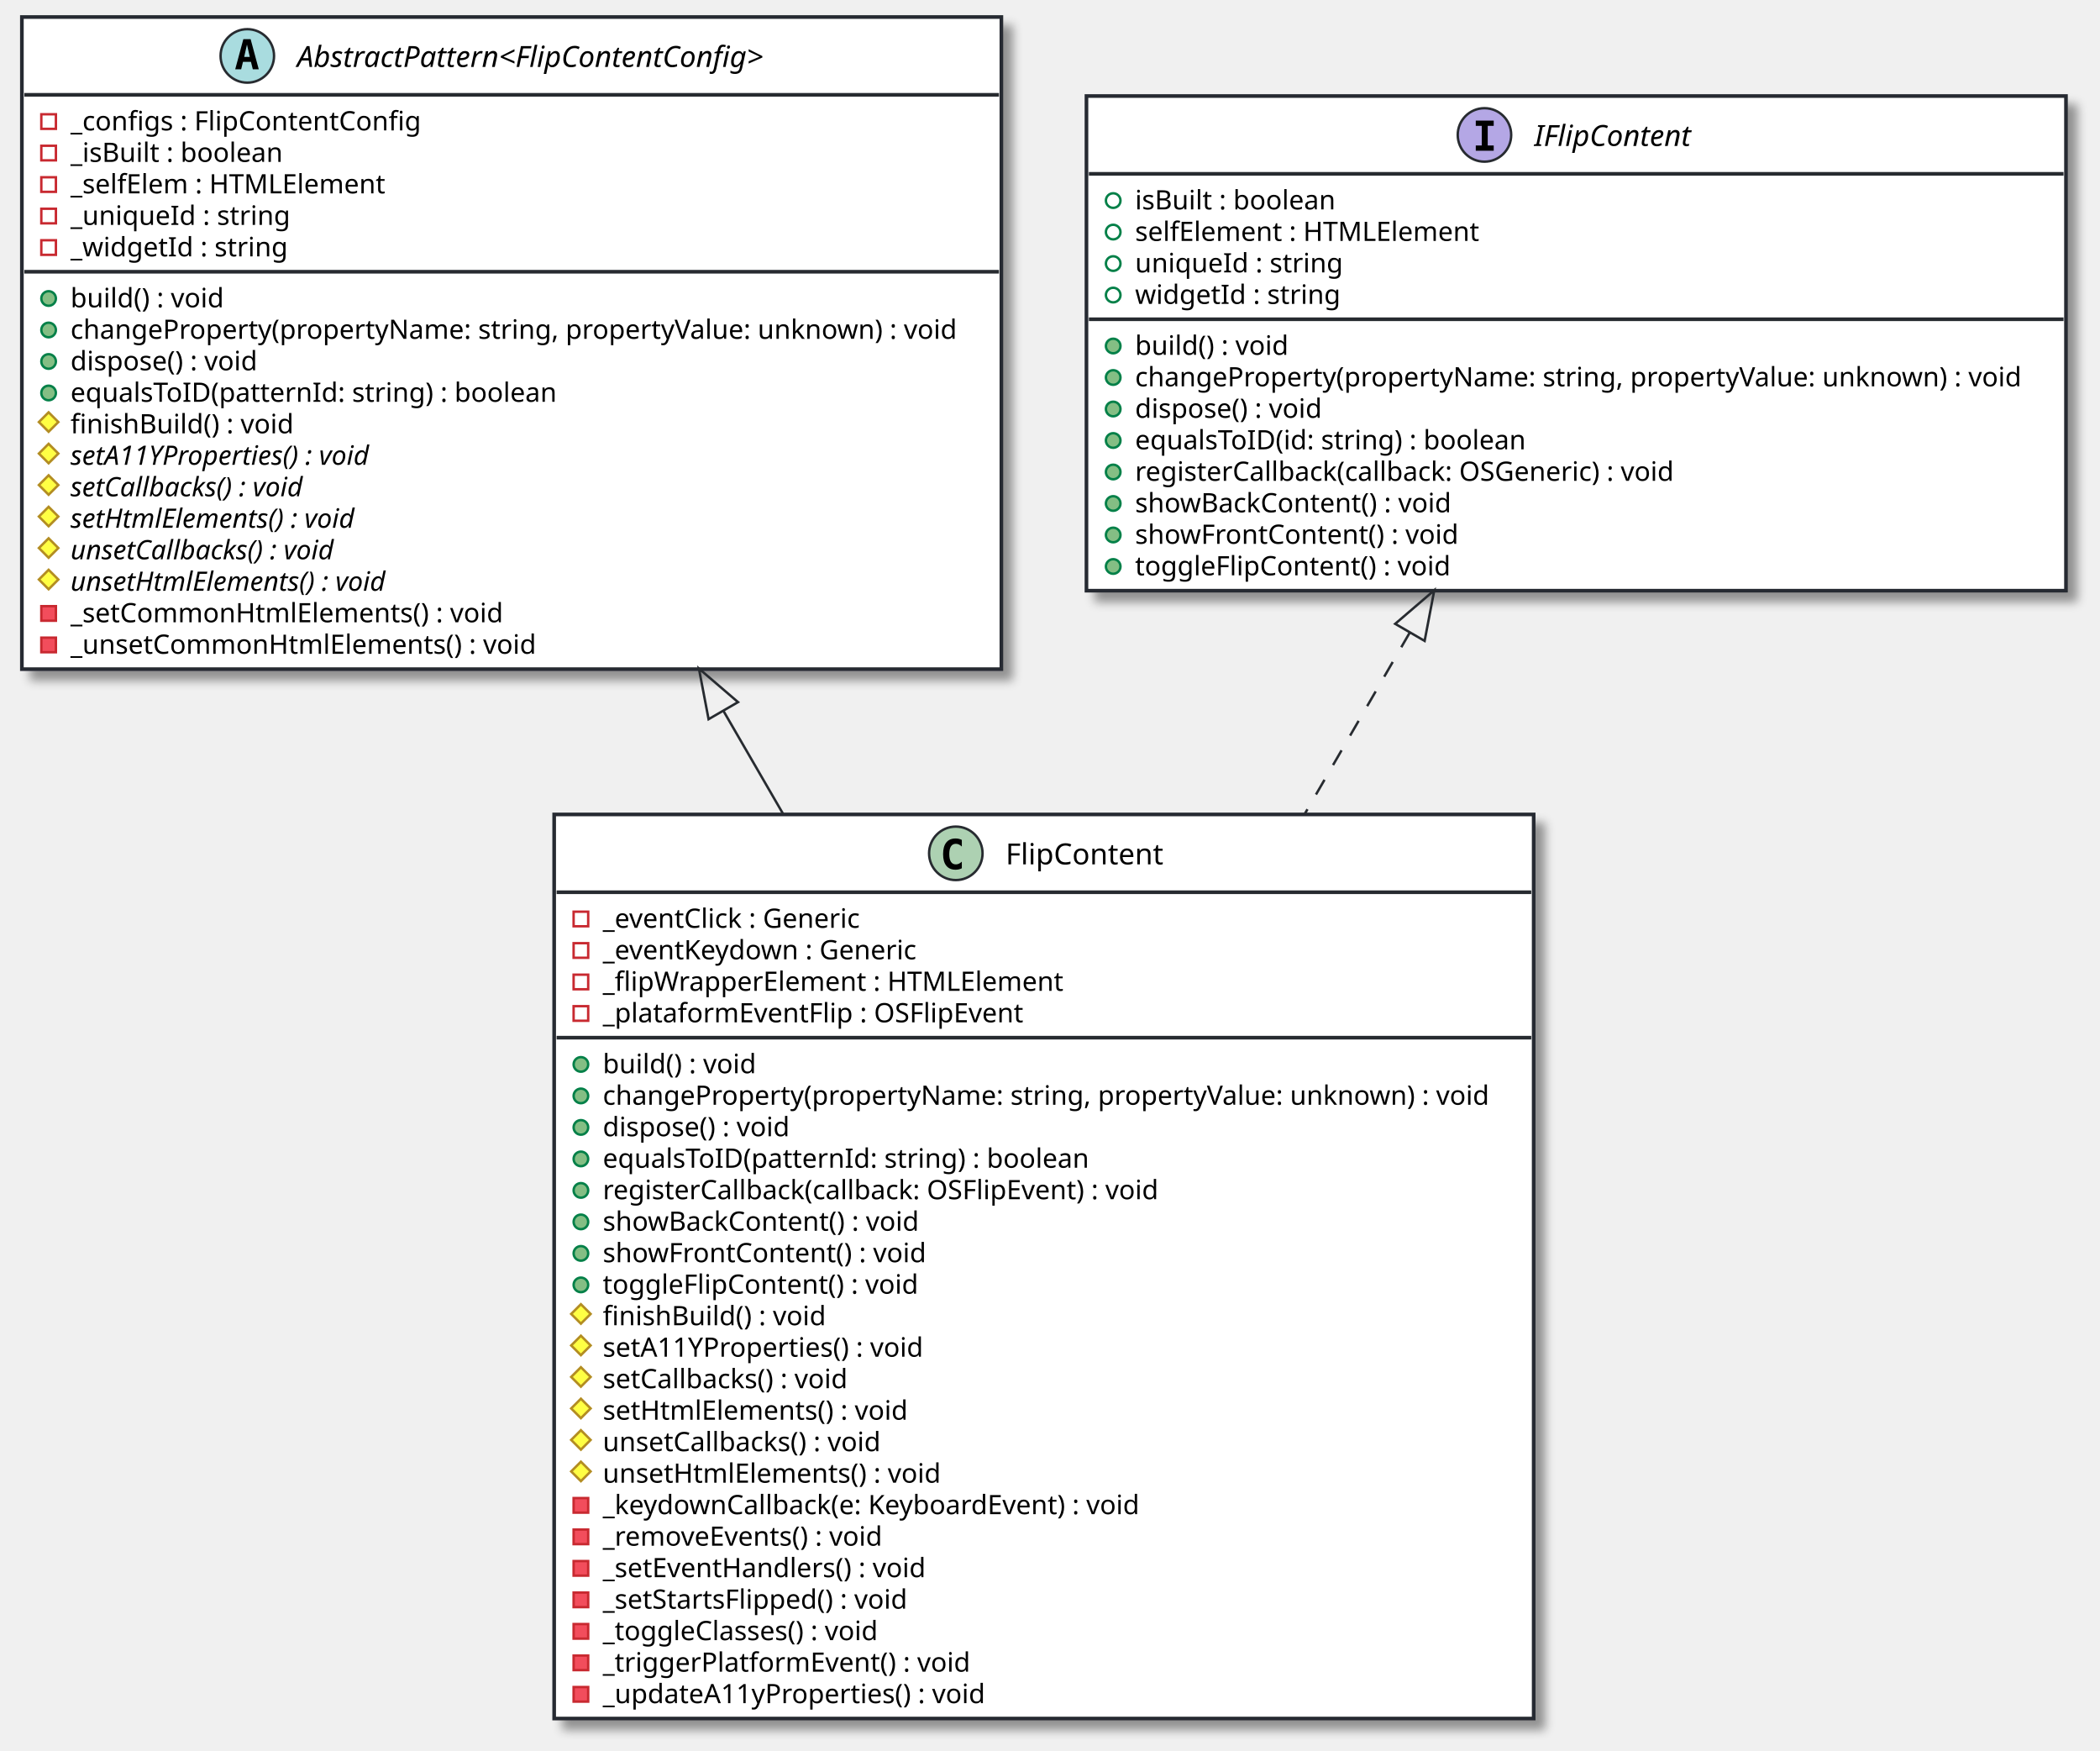
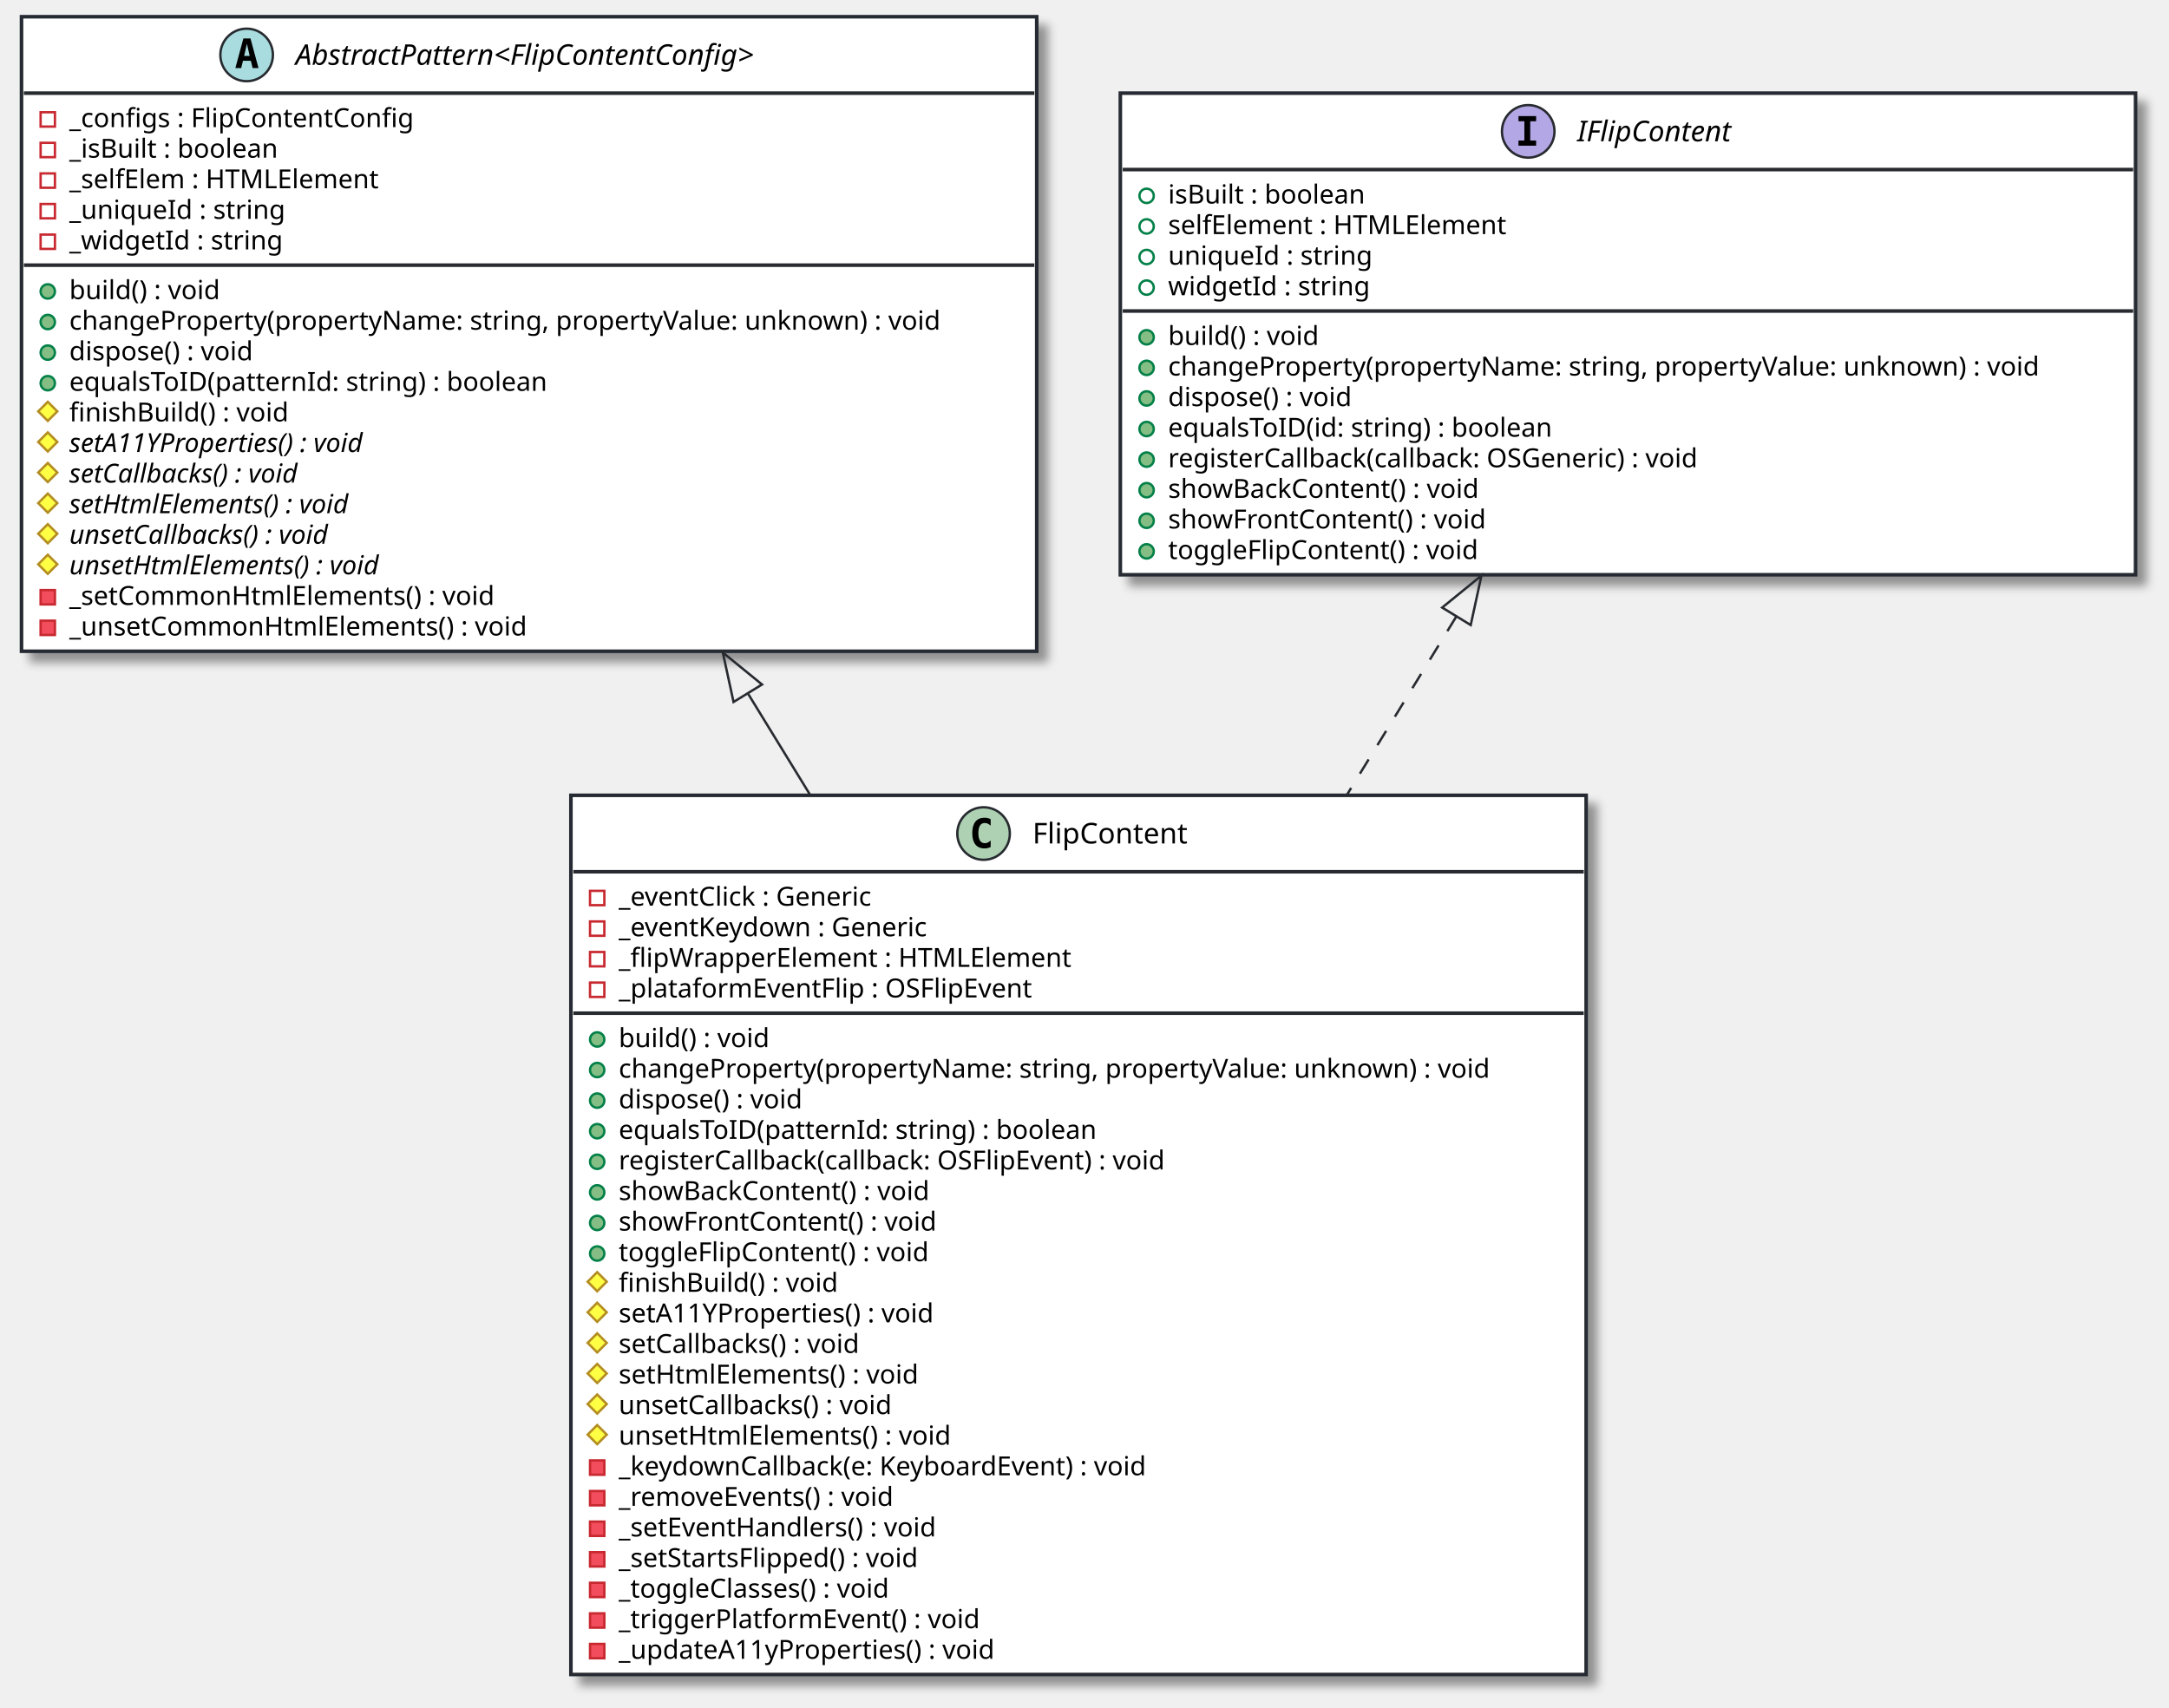
- <svg xmlns="http://www.w3.org/2000/svg" contentScriptType="application/ecmascript" contentStyleType="text/css" height="720px" preserveAspectRatio="none" style="width:864px;height:720px;background:#CED4DA;" version="1.1" viewBox="0 0 864 720" width="864px" zoomAndPan="magnify">
+ <svg xmlns="http://www.w3.org/2000/svg" contentScriptType="application/ecmascript" contentStyleType="text/css" height="715px" preserveAspectRatio="none" style="width:908px;height:715px;background:#CED4DA;" version="1.1" viewBox="0 0 908 715" width="908px" zoomAndPan="magnify">
  <defs>
    <filter height="300%" id="f99ze4b9c64t0" width="300%" x="-1" y="-1">
      <feGaussianBlur result="blurOut" stdDeviation="2.0" />
      <feColorMatrix in="blurOut" result="blurOut2" type="matrix" values="0 0 0 0 0 0 0 0 0 0 0 0 0 0 0 0 0 0 .4 0" />
      <feOffset dx="4.0" dy="4.0" in="blurOut2" result="blurOut3" />
      <feBlend in="SourceGraphic" in2="blurOut3" mode="normal" />
    </filter>
  </defs>
  <g>
-     <rect codeLine="7" fill="#FFFFFF" filter="url(#f99ze4b9c64t0)" height="371.877" id="FlipContent" style="stroke:#272B30;stroke-width:1.5;" width="403" x="228" y="335" />
-     <ellipse cx="393.25" cy="351" fill="#ADD1B2" rx="11" ry="11" style="stroke:#272B30;stroke-width:1.0;" />
-     <path d="M395.723,357.143 Q395.142,357.442 394.503,357.591 Q393.864,357.741 393.158,357.741 Q390.651,357.741 389.332,356.089 Q388.012,354.437 388.012,351.316 Q388.012,348.187 389.332,346.535 Q390.651,344.883 393.158,344.883 Q393.864,344.883 394.511,345.032 Q395.159,345.182 395.723,345.481 L395.723,348.203 Q395.092,347.622 394.499,347.352 Q393.905,347.082 393.274,347.082 Q391.93,347.082 391.245,348.149 Q390.56,349.216 390.56,351.316 Q390.56,353.408 391.245,354.474 Q391.93,355.541 393.274,355.541 Q393.905,355.541 394.499,355.271 Q395.092,355.002 395.723,354.42 Z " fill="#000000" />
-     <text fill="#000000" font-family="sans-serif" font-size="12" lengthAdjust="spacing" textLength="64" x="413.75" y="355.535">FlipContent</text>
-     <line style="stroke:#272B30;stroke-width:1.5;" x1="229" x2="630" y1="367" y2="367" />
-     <rect fill="none" height="6" style="stroke:#C82930;stroke-width:1.0;" width="6" x="236" y="375" />
-     <text fill="#000000" font-family="sans-serif" font-size="11" lengthAdjust="spacing" textLength="111" x="248" y="381.635">_eventClick : Generic</text>
-     <rect fill="none" height="6" style="stroke:#C82930;stroke-width:1.0;" width="6" x="236" y="387.955" />
-     <text fill="#000000" font-family="sans-serif" font-size="11" lengthAdjust="spacing" textLength="133" x="248" y="394.59">_eventKeydown : Generic</text>
-     <rect fill="none" height="6" style="stroke:#C82930;stroke-width:1.0;" width="6" x="236" y="400.91" />
-     <text fill="#000000" font-family="sans-serif" font-size="11" lengthAdjust="spacing" textLength="191" x="248" y="407.545">_flipWrapperElement : HTMLElement</text>
-     <rect fill="none" height="6" style="stroke:#C82930;stroke-width:1.0;" width="6" x="236" y="413.865" />
-     <text fill="#000000" font-family="sans-serif" font-size="11" lengthAdjust="spacing" textLength="178" x="248" y="420.5">_plataformEventFlip : OSFlipEvent</text>
-     <line style="stroke:#272B30;stroke-width:1.5;" x1="229" x2="630" y1="426.82" y2="426.82" />
-     <ellipse cx="239" cy="437.82" fill="#84BE84" rx="3" ry="3" style="stroke:#038048;stroke-width:1.0;" />
-     <text fill="#000000" font-family="sans-serif" font-size="11" lengthAdjust="spacing" textLength="67" x="248" y="441.455">build() : void</text>
-     <ellipse cx="239" cy="450.775" fill="#84BE84" rx="3" ry="3" style="stroke:#038048;stroke-width:1.0;" />
-     <text fill="#000000" font-family="sans-serif" font-size="11" lengthAdjust="spacing" textLength="377" x="248" y="454.41">changeProperty(propertyName: string, propertyValue: unknown) : void</text>
-     <ellipse cx="239" cy="463.731" fill="#84BE84" rx="3" ry="3" style="stroke:#038048;stroke-width:1.0;" />
-     <text fill="#000000" font-family="sans-serif" font-size="11" lengthAdjust="spacing" textLength="82" x="248" y="467.365">dispose() : void</text>
-     <ellipse cx="239" cy="476.685" fill="#84BE84" rx="3" ry="3" style="stroke:#038048;stroke-width:1.0;" />
-     <text fill="#000000" font-family="sans-serif" font-size="11" lengthAdjust="spacing" textLength="207" x="248" y="480.32">equalsToID(patternId: string) : boolean</text>
-     <ellipse cx="239" cy="489.641" fill="#84BE84" rx="3" ry="3" style="stroke:#038048;stroke-width:1.0;" />
-     <text fill="#000000" font-family="sans-serif" font-size="11" lengthAdjust="spacing" textLength="239" x="248" y="493.275">registerCallback(callback: OSFlipEvent) : void</text>
-     <ellipse cx="239" cy="502.596" fill="#84BE84" rx="3" ry="3" style="stroke:#038048;stroke-width:1.0;" />
-     <text fill="#000000" font-family="sans-serif" font-size="11" lengthAdjust="spacing" textLength="135" x="248" y="506.231">showBackContent() : void</text>
-     <ellipse cx="239" cy="515.551" fill="#84BE84" rx="3" ry="3" style="stroke:#038048;stroke-width:1.0;" />
-     <text fill="#000000" font-family="sans-serif" font-size="11" lengthAdjust="spacing" textLength="140" x="248" y="519.186">showFrontContent() : void</text>
-     <ellipse cx="239" cy="528.506" fill="#84BE84" rx="3" ry="3" style="stroke:#038048;stroke-width:1.0;" />
-     <text fill="#000000" font-family="sans-serif" font-size="11" lengthAdjust="spacing" textLength="136" x="248" y="532.141">toggleFlipContent() : void</text>
-     <polygon fill="#FFFF44" points="239,536.461,243,540.461,239,544.461,235,540.461" style="stroke:#B38D22;stroke-width:1.0;" />
-     <text fill="#000000" font-family="sans-serif" font-size="11" lengthAdjust="spacing" textLength="96" x="248" y="545.096">finishBuild() : void</text>
-     <polygon fill="#FFFF44" points="239,549.416,243,553.416,239,557.416,235,553.416" style="stroke:#B38D22;stroke-width:1.0;" />
-     <text fill="#000000" font-family="sans-serif" font-size="11" lengthAdjust="spacing" textLength="140" x="248" y="558.051">setA11YProperties() : void</text>
-     <polygon fill="#FFFF44" points="239,562.371,243,566.371,239,570.371,235,566.371" style="stroke:#B38D22;stroke-width:1.0;" />
-     <text fill="#000000" font-family="sans-serif" font-size="11" lengthAdjust="spacing" textLength="107" x="248" y="571.006">setCallbacks() : void</text>
-     <polygon fill="#FFFF44" points="239,575.326,243,579.326,239,583.326,235,579.326" style="stroke:#B38D22;stroke-width:1.0;" />
-     <text fill="#000000" font-family="sans-serif" font-size="11" lengthAdjust="spacing" textLength="129" x="248" y="583.961">setHtmlElements() : void</text>
-     <polygon fill="#FFFF44" points="239,588.281,243,592.281,239,596.281,235,592.281" style="stroke:#B38D22;stroke-width:1.0;" />
-     <text fill="#000000" font-family="sans-serif" font-size="11" lengthAdjust="spacing" textLength="121" x="248" y="596.916">unsetCallbacks() : void</text>
-     <polygon fill="#FFFF44" points="239,601.236,243,605.236,239,609.236,235,605.236" style="stroke:#B38D22;stroke-width:1.0;" />
-     <text fill="#000000" font-family="sans-serif" font-size="11" lengthAdjust="spacing" textLength="143" x="248" y="609.871">unsetHtmlElements() : void</text>
-     <rect fill="#F24D5C" height="6" style="stroke:#C82930;stroke-width:1.0;" width="6" x="236" y="616.191" />
-     <text fill="#000000" font-family="sans-serif" font-size="11" lengthAdjust="spacing" textLength="230" x="248" y="622.826">_keydownCallback(e: KeyboardEvent) : void</text>
-     <rect fill="#F24D5C" height="6" style="stroke:#C82930;stroke-width:1.0;" width="6" x="236" y="629.146" />
-     <text fill="#000000" font-family="sans-serif" font-size="11" lengthAdjust="spacing" textLength="121" x="248" y="635.781">_removeEvents() : void</text>
-     <rect fill="#F24D5C" height="6" style="stroke:#C82930;stroke-width:1.0;" width="6" x="236" y="642.102" />
-     <text fill="#000000" font-family="sans-serif" font-size="11" lengthAdjust="spacing" textLength="139" x="248" y="648.736">_setEventHandlers() : void</text>
-     <rect fill="#F24D5C" height="6" style="stroke:#C82930;stroke-width:1.0;" width="6" x="236" y="655.057" />
-     <text fill="#000000" font-family="sans-serif" font-size="11" lengthAdjust="spacing" textLength="132" x="248" y="661.691">_setStartsFlipped() : void</text>
-     <rect fill="#F24D5C" height="6" style="stroke:#C82930;stroke-width:1.0;" width="6" x="236" y="668.012" />
-     <text fill="#000000" font-family="sans-serif" font-size="11" lengthAdjust="spacing" textLength="121" x="248" y="674.646">_toggleClasses() : void</text>
-     <rect fill="#F24D5C" height="6" style="stroke:#C82930;stroke-width:1.0;" width="6" x="236" y="680.967" />
-     <text fill="#000000" font-family="sans-serif" font-size="11" lengthAdjust="spacing" textLength="157" x="248" y="687.602">_triggerPlatformEvent() : void</text>
-     <rect fill="#F24D5C" height="6" style="stroke:#C82930;stroke-width:1.0;" width="6" x="236" y="693.922" />
-     <text fill="#000000" font-family="sans-serif" font-size="11" lengthAdjust="spacing" textLength="166" x="248" y="700.557">_updateA11yProperties() : void</text>
-     <rect codeLine="34" fill="#FFFFFF" filter="url(#f99ze4b9c64t0)" height="268.236" id="AbstractPattern&lt;FlipContentConfig&gt;" style="stroke:#272B30;stroke-width:1.5;" width="403" x="9" y="7" />
-     <ellipse cx="101.75" cy="23" fill="#A9DCDF" rx="11" ry="11" style="stroke:#272B30;stroke-width:1.0;" />
-     <path d="M101.613,18.348 L100.46,23.42 L102.775,23.42 Z M100.119,16.107 L103.116,16.107 L106.461,28.5 L104.012,28.5 L103.249,25.437 L99.97,25.437 L99.223,28.5 L96.774,28.5 Z " fill="#000000" />
-     <text fill="#000000" font-family="sans-serif" font-size="12" font-style="italic" lengthAdjust="spacing" textLength="209" x="122.25" y="27.535">AbstractPattern&lt;FlipContentConfig&gt;</text>
-     <line style="stroke:#272B30;stroke-width:1.5;" x1="10" x2="411" y1="39" y2="39" />
+     <rect codeLine="7" fill="#FFFFFF" filter="url(#f99ze4b9c64t0)" height="368.117" id="FlipContent" style="stroke:#272B30;stroke-width:1.5;" width="425" x="239" y="333" />
+     <ellipse cx="411.75" cy="349" fill="#ADD1B2" rx="11" ry="11" style="stroke:#272B30;stroke-width:1.0;" />
+     <path d="M414.719,354.641 Q414.141,354.938 413.5,355.078 Q412.859,355.234 412.156,355.234 Q409.656,355.234 408.328,353.594 Q407.016,351.938 407.016,348.812 Q407.016,345.688 408.328,344.031 Q409.656,342.375 412.156,342.375 Q412.859,342.375 413.5,342.531 Q414.156,342.688 414.719,342.984 L414.719,345.703 Q414.094,345.125 413.5,344.859 Q412.906,344.578 412.281,344.578 Q410.938,344.578 410.25,345.656 Q409.562,346.719 409.562,348.812 Q409.562,350.906 410.25,351.984 Q410.938,353.047 412.281,353.047 Q412.906,353.047 413.5,352.781 Q414.094,352.5 414.719,351.922 L414.719,354.641 Z " fill="#000000" />
+     <text fill="#000000" font-family="sans-serif" font-size="12" lengthAdjust="spacing" textLength="71" x="432.25" y="353.154">FlipContent</text>
+     <line style="stroke:#272B30;stroke-width:1.5;" x1="240" x2="663" y1="365" y2="365" />
+     <rect fill="none" height="6" style="stroke:#C82930;stroke-width:1.0;" width="6" x="247" y="373" />
+     <text fill="#000000" font-family="sans-serif" font-size="11" lengthAdjust="spacing" textLength="119" x="259" y="379.21">_eventClick : Generic</text>
+     <rect fill="none" height="6" style="stroke:#C82930;stroke-width:1.0;" width="6" x="247" y="385.805" />
+     <text fill="#000000" font-family="sans-serif" font-size="11" lengthAdjust="spacing" textLength="143" x="259" y="392.015">_eventKeydown : Generic</text>
+     <rect fill="none" height="6" style="stroke:#C82930;stroke-width:1.0;" width="6" x="247" y="398.609" />
+     <text fill="#000000" font-family="sans-serif" font-size="11" lengthAdjust="spacing" textLength="204" x="259" y="404.82">_flipWrapperElement : HTMLElement</text>
+     <rect fill="none" height="6" style="stroke:#C82930;stroke-width:1.0;" width="6" x="247" y="411.414" />
+     <text fill="#000000" font-family="sans-serif" font-size="11" lengthAdjust="spacing" textLength="190" x="259" y="417.625">_plataformEventFlip : OSFlipEvent</text>
+     <line style="stroke:#272B30;stroke-width:1.5;" x1="240" x2="663" y1="424.219" y2="424.219" />
+     <ellipse cx="250" cy="435.219" fill="#84BE84" rx="3" ry="3" style="stroke:#038048;stroke-width:1.0;" />
+     <text fill="#000000" font-family="sans-serif" font-size="11" lengthAdjust="spacing" textLength="70" x="259" y="438.429">build() : void</text>
+     <ellipse cx="250" cy="448.023" fill="#84BE84" rx="3" ry="3" style="stroke:#038048;stroke-width:1.0;" />
+     <text fill="#000000" font-family="sans-serif" font-size="11" lengthAdjust="spacing" textLength="399" x="259" y="451.234">changeProperty(propertyName: string, propertyValue: unknown) : void</text>
+     <ellipse cx="250" cy="460.828" fill="#84BE84" rx="3" ry="3" style="stroke:#038048;stroke-width:1.0;" />
+     <text fill="#000000" font-family="sans-serif" font-size="11" lengthAdjust="spacing" textLength="88" x="259" y="464.039">dispose() : void</text>
+     <ellipse cx="250" cy="473.633" fill="#84BE84" rx="3" ry="3" style="stroke:#038048;stroke-width:1.0;" />
+     <text fill="#000000" font-family="sans-serif" font-size="11" lengthAdjust="spacing" textLength="220" x="259" y="476.843">equalsToID(patternId: string) : boolean</text>
+     <ellipse cx="250" cy="486.438" fill="#84BE84" rx="3" ry="3" style="stroke:#038048;stroke-width:1.0;" />
+     <text fill="#000000" font-family="sans-serif" font-size="11" lengthAdjust="spacing" textLength="255" x="259" y="489.648">registerCallback(callback: OSFlipEvent) : void</text>
+     <ellipse cx="250" cy="499.242" fill="#84BE84" rx="3" ry="3" style="stroke:#038048;stroke-width:1.0;" />
+     <text fill="#000000" font-family="sans-serif" font-size="11" lengthAdjust="spacing" textLength="144" x="259" y="502.453">showBackContent() : void</text>
+     <ellipse cx="250" cy="512.047" fill="#84BE84" rx="3" ry="3" style="stroke:#038048;stroke-width:1.0;" />
+     <text fill="#000000" font-family="sans-serif" font-size="11" lengthAdjust="spacing" textLength="146" x="259" y="515.257">showFrontContent() : void</text>
+     <ellipse cx="250" cy="524.852" fill="#84BE84" rx="3" ry="3" style="stroke:#038048;stroke-width:1.0;" />
+     <text fill="#000000" font-family="sans-serif" font-size="11" lengthAdjust="spacing" textLength="141" x="259" y="528.062">toggleFlipContent() : void</text>
+     <polygon fill="#FFFF44" points="250,532.656,254,536.656,250,540.656,246,536.656" style="stroke:#B38D22;stroke-width:1.0;" />
+     <text fill="#000000" font-family="sans-serif" font-size="11" lengthAdjust="spacing" textLength="102" x="259" y="540.867">finishBuild() : void</text>
+     <polygon fill="#FFFF44" points="250,545.461,254,549.461,250,553.461,246,549.461" style="stroke:#B38D22;stroke-width:1.0;" />
+     <text fill="#000000" font-family="sans-serif" font-size="11" lengthAdjust="spacing" textLength="148" x="259" y="553.671">setA11YProperties() : void</text>
+     <polygon fill="#FFFF44" points="250,558.266,254,562.266,250,566.266,246,562.266" style="stroke:#B38D22;stroke-width:1.0;" />
+     <text fill="#000000" font-family="sans-serif" font-size="11" lengthAdjust="spacing" textLength="115" x="259" y="566.476">setCallbacks() : void</text>
+     <polygon fill="#FFFF44" points="250,571.07,254,575.07,250,579.07,246,575.07" style="stroke:#B38D22;stroke-width:1.0;" />
+     <text fill="#000000" font-family="sans-serif" font-size="11" lengthAdjust="spacing" textLength="140" x="259" y="579.281">setHtmlElements() : void</text>
+     <polygon fill="#FFFF44" points="250,583.875,254,587.875,250,591.875,246,587.875" style="stroke:#B38D22;stroke-width:1.0;" />
+     <text fill="#000000" font-family="sans-serif" font-size="11" lengthAdjust="spacing" textLength="129" x="259" y="592.085">unsetCallbacks() : void</text>
+     <polygon fill="#FFFF44" points="250,596.68,254,600.68,250,604.68,246,600.68" style="stroke:#B38D22;stroke-width:1.0;" />
+     <text fill="#000000" font-family="sans-serif" font-size="11" lengthAdjust="spacing" textLength="154" x="259" y="604.89">unsetHtmlElements() : void</text>
+     <rect fill="#F24D5C" height="6" style="stroke:#C82930;stroke-width:1.0;" width="6" x="247" y="611.484" />
+     <text fill="#000000" font-family="sans-serif" font-size="11" lengthAdjust="spacing" textLength="244" x="259" y="617.695">_keydownCallback(e: KeyboardEvent) : void</text>
+     <rect fill="#F24D5C" height="6" style="stroke:#C82930;stroke-width:1.0;" width="6" x="247" y="624.289" />
+     <text fill="#000000" font-family="sans-serif" font-size="11" lengthAdjust="spacing" textLength="130" x="259" y="630.5">_removeEvents() : void</text>
+     <rect fill="#F24D5C" height="6" style="stroke:#C82930;stroke-width:1.0;" width="6" x="247" y="637.094" />
+     <text fill="#000000" font-family="sans-serif" font-size="11" lengthAdjust="spacing" textLength="149" x="259" y="643.304">_setEventHandlers() : void</text>
+     <rect fill="#F24D5C" height="6" style="stroke:#C82930;stroke-width:1.0;" width="6" x="247" y="649.898" />
+     <text fill="#000000" font-family="sans-serif" font-size="11" lengthAdjust="spacing" textLength="142" x="259" y="656.109">_setStartsFlipped() : void</text>
+     <rect fill="#F24D5C" height="6" style="stroke:#C82930;stroke-width:1.0;" width="6" x="247" y="662.703" />
+     <text fill="#000000" font-family="sans-serif" font-size="11" lengthAdjust="spacing" textLength="130" x="259" y="668.914">_toggleClasses() : void</text>
+     <rect fill="#F24D5C" height="6" style="stroke:#C82930;stroke-width:1.0;" width="6" x="247" y="675.508" />
+     <text fill="#000000" font-family="sans-serif" font-size="11" lengthAdjust="spacing" textLength="166" x="259" y="681.718">_triggerPlatformEvent() : void</text>
+     <rect fill="#F24D5C" height="6" style="stroke:#C82930;stroke-width:1.0;" width="6" x="247" y="688.312" />
+     <text fill="#000000" font-family="sans-serif" font-size="11" lengthAdjust="spacing" textLength="174" x="259" y="694.523">_updateA11yProperties() : void</text>
+     <rect codeLine="34" fill="#FFFFFF" filter="url(#f99ze4b9c64t0)" height="265.68" id="AbstractPattern&lt;FlipContentConfig&gt;" style="stroke:#272B30;stroke-width:1.5;" width="425" x="9" y="7" />
+     <ellipse cx="103.25" cy="23" fill="#A9DCDF" rx="11" ry="11" style="stroke:#272B30;stroke-width:1.0;" />
+     <path d="M103.359,18.344 L102.203,23.422 L104.531,23.422 L103.359,18.344 Z M101.875,16.109 L104.859,16.109 L108.219,28.5 L105.766,28.5 L105,25.438 L101.719,25.438 L100.969,28.5 L98.531,28.5 L101.875,16.109 Z " fill="#000000" />
+     <text fill="#000000" font-family="sans-serif" font-size="12" font-style="italic" lengthAdjust="spacing" textLength="228" x="123.75" y="27.154">AbstractPattern&lt;FlipContentConfig&gt;</text>
+     <line style="stroke:#272B30;stroke-width:1.5;" x1="10" x2="433" y1="39" y2="39" />
    <rect fill="none" height="6" style="stroke:#C82930;stroke-width:1.0;" width="6" x="17" y="47" />
-     <text fill="#000000" font-family="sans-serif" font-size="11" lengthAdjust="spacing" textLength="153" x="29" y="53.635">_configs : FlipContentConfig</text>
-     <rect fill="none" height="6" style="stroke:#C82930;stroke-width:1.0;" width="6" x="17" y="59.955" />
-     <text fill="#000000" font-family="sans-serif" font-size="11" lengthAdjust="spacing" textLength="90" x="29" y="66.59">_isBuilt : boolean</text>
-     <rect fill="none" height="6" style="stroke:#C82930;stroke-width:1.0;" width="6" x="17" y="72.91" />
-     <text fill="#000000" font-family="sans-serif" font-size="11" lengthAdjust="spacing" textLength="131" x="29" y="79.545">_selfElem : HTMLElement</text>
-     <rect fill="none" height="6" style="stroke:#C82930;stroke-width:1.0;" width="6" x="17" y="85.865" />
-     <text fill="#000000" font-family="sans-serif" font-size="11" lengthAdjust="spacing" textLength="94" x="29" y="92.5">_uniqueId : string</text>
-     <rect fill="none" height="6" style="stroke:#C82930;stroke-width:1.0;" width="6" x="17" y="98.82" />
-     <text fill="#000000" font-family="sans-serif" font-size="11" lengthAdjust="spacing" textLength="92" x="29" y="105.455">_widgetId : string</text>
-     <line style="stroke:#272B30;stroke-width:1.5;" x1="10" x2="411" y1="111.775" y2="111.775" />
-     <ellipse cx="20" cy="122.775" fill="#84BE84" rx="3" ry="3" style="stroke:#038048;stroke-width:1.0;" />
-     <text fill="#000000" font-family="sans-serif" font-size="11" lengthAdjust="spacing" textLength="67" x="29" y="126.41">build() : void</text>
-     <ellipse cx="20" cy="135.731" fill="#84BE84" rx="3" ry="3" style="stroke:#038048;stroke-width:1.0;" />
-     <text fill="#000000" font-family="sans-serif" font-size="11" lengthAdjust="spacing" textLength="377" x="29" y="139.365">changeProperty(propertyName: string, propertyValue: unknown) : void</text>
-     <ellipse cx="20" cy="148.685" fill="#84BE84" rx="3" ry="3" style="stroke:#038048;stroke-width:1.0;" />
-     <text fill="#000000" font-family="sans-serif" font-size="11" lengthAdjust="spacing" textLength="82" x="29" y="152.32">dispose() : void</text>
-     <ellipse cx="20" cy="161.641" fill="#84BE84" rx="3" ry="3" style="stroke:#038048;stroke-width:1.0;" />
-     <text fill="#000000" font-family="sans-serif" font-size="11" lengthAdjust="spacing" textLength="207" x="29" y="165.275">equalsToID(patternId: string) : boolean</text>
-     <polygon fill="#FFFF44" points="20,169.596,24,173.596,20,177.596,16,173.596" style="stroke:#B38D22;stroke-width:1.0;" />
-     <text fill="#000000" font-family="sans-serif" font-size="11" lengthAdjust="spacing" textLength="96" x="29" y="178.231">finishBuild() : void</text>
-     <polygon fill="#FFFF44" points="20,182.551,24,186.551,20,190.551,16,186.551" style="stroke:#B38D22;stroke-width:1.0;" />
-     <text fill="#000000" font-family="sans-serif" font-size="11" font-style="italic" lengthAdjust="spacing" textLength="140" x="29" y="191.185">setA11YProperties() : void</text>
-     <polygon fill="#FFFF44" points="20,195.506,24,199.506,20,203.506,16,199.506" style="stroke:#B38D22;stroke-width:1.0;" />
-     <text fill="#000000" font-family="sans-serif" font-size="11" font-style="italic" lengthAdjust="spacing" textLength="107" x="29" y="204.141">setCallbacks() : void</text>
-     <polygon fill="#FFFF44" points="20,208.461,24,212.461,20,216.461,16,212.461" style="stroke:#B38D22;stroke-width:1.0;" />
-     <text fill="#000000" font-family="sans-serif" font-size="11" font-style="italic" lengthAdjust="spacing" textLength="129" x="29" y="217.096">setHtmlElements() : void</text>
-     <polygon fill="#FFFF44" points="20,221.416,24,225.416,20,229.416,16,225.416" style="stroke:#B38D22;stroke-width:1.0;" />
-     <text fill="#000000" font-family="sans-serif" font-size="11" font-style="italic" lengthAdjust="spacing" textLength="121" x="29" y="230.051">unsetCallbacks() : void</text>
-     <polygon fill="#FFFF44" points="20,234.371,24,238.371,20,242.371,16,238.371" style="stroke:#B38D22;stroke-width:1.0;" />
-     <text fill="#000000" font-family="sans-serif" font-size="11" font-style="italic" lengthAdjust="spacing" textLength="143" x="29" y="243.006">unsetHtmlElements() : void</text>
-     <rect fill="#F24D5C" height="6" style="stroke:#C82930;stroke-width:1.0;" width="6" x="17" y="249.326" />
-     <text fill="#000000" font-family="sans-serif" font-size="11" lengthAdjust="spacing" textLength="184" x="29" y="255.961">_setCommonHtmlElements() : void</text>
-     <rect fill="#F24D5C" height="6" style="stroke:#C82930;stroke-width:1.0;" width="6" x="17" y="262.281" />
-     <text fill="#000000" font-family="sans-serif" font-size="11" lengthAdjust="spacing" textLength="198" x="29" y="268.916">_unsetCommonHtmlElements() : void</text>
-     <rect codeLine="54" fill="#FFFFFF" filter="url(#f99ze4b9c64t0)" height="203.461" id="IFlipContent" style="stroke:#272B30;stroke-width:1.5;" width="403" x="447" y="39.5" />
-     <ellipse cx="610.75" cy="55.5" fill="#B4A7E5" rx="11" ry="11" style="stroke:#272B30;stroke-width:1.0;" />
-     <path d="M607.178,51.765 L607.178,49.607 L614.557,49.607 L614.557,51.765 L612.092,51.765 L612.092,59.842 L614.557,59.842 L614.557,62 L607.178,62 L607.178,59.842 L609.643,59.842 L609.643,51.765 Z " fill="#000000" />
-     <text fill="#000000" font-family="sans-serif" font-size="12" font-style="italic" lengthAdjust="spacing" textLength="67" x="631.25" y="60.035">IFlipContent</text>
-     <line style="stroke:#272B30;stroke-width:1.5;" x1="448" x2="849" y1="71.5" y2="71.5" />
-     <ellipse cx="458" cy="82.5" rx="3" ry="3" style="stroke:#038048;stroke-width:1.0;fill:none;" />
-     <text fill="#000000" font-family="sans-serif" font-size="11" lengthAdjust="spacing" textLength="84" x="467" y="86.135">isBuilt : boolean</text>
-     <ellipse cx="458" cy="95.455" rx="3" ry="3" style="stroke:#038048;stroke-width:1.0;fill:none;" />
-     <text fill="#000000" font-family="sans-serif" font-size="11" lengthAdjust="spacing" textLength="142" x="467" y="99.09">selfElement : HTMLElement</text>
-     <ellipse cx="458" cy="108.41" rx="3" ry="3" style="stroke:#038048;stroke-width:1.0;fill:none;" />
-     <text fill="#000000" font-family="sans-serif" font-size="11" lengthAdjust="spacing" textLength="88" x="467" y="112.045">uniqueId : string</text>
-     <ellipse cx="458" cy="121.365" rx="3" ry="3" style="stroke:#038048;stroke-width:1.0;fill:none;" />
-     <text fill="#000000" font-family="sans-serif" font-size="11" lengthAdjust="spacing" textLength="86" x="467" y="125">widgetId : string</text>
-     <line style="stroke:#272B30;stroke-width:1.5;" x1="448" x2="849" y1="131.32" y2="131.32" />
-     <ellipse cx="458" cy="142.32" fill="#84BE84" rx="3" ry="3" style="stroke:#038048;stroke-width:1.0;" />
-     <text fill="#000000" font-family="sans-serif" font-size="11" lengthAdjust="spacing" textLength="67" x="467" y="145.955">build() : void</text>
-     <ellipse cx="458" cy="155.275" fill="#84BE84" rx="3" ry="3" style="stroke:#038048;stroke-width:1.0;" />
-     <text fill="#000000" font-family="sans-serif" font-size="11" lengthAdjust="spacing" textLength="377" x="467" y="158.91">changeProperty(propertyName: string, propertyValue: unknown) : void</text>
-     <ellipse cx="458" cy="168.231" fill="#84BE84" rx="3" ry="3" style="stroke:#038048;stroke-width:1.0;" />
-     <text fill="#000000" font-family="sans-serif" font-size="11" lengthAdjust="spacing" textLength="82" x="467" y="171.865">dispose() : void</text>
-     <ellipse cx="458" cy="181.185" fill="#84BE84" rx="3" ry="3" style="stroke:#038048;stroke-width:1.0;" />
-     <text fill="#000000" font-family="sans-serif" font-size="11" lengthAdjust="spacing" textLength="168" x="467" y="184.82">equalsToID(id: string) : boolean</text>
-     <ellipse cx="458" cy="194.141" fill="#84BE84" rx="3" ry="3" style="stroke:#038048;stroke-width:1.0;" />
-     <text fill="#000000" font-family="sans-serif" font-size="11" lengthAdjust="spacing" textLength="232" x="467" y="197.775">registerCallback(callback: OSGeneric) : void</text>
-     <ellipse cx="458" cy="207.096" fill="#84BE84" rx="3" ry="3" style="stroke:#038048;stroke-width:1.0;" />
-     <text fill="#000000" font-family="sans-serif" font-size="11" lengthAdjust="spacing" textLength="135" x="467" y="210.731">showBackContent() : void</text>
-     <ellipse cx="458" cy="220.051" fill="#84BE84" rx="3" ry="3" style="stroke:#038048;stroke-width:1.0;" />
-     <text fill="#000000" font-family="sans-serif" font-size="11" lengthAdjust="spacing" textLength="140" x="467" y="223.685">showFrontContent() : void</text>
-     <ellipse cx="458" cy="233.006" fill="#84BE84" rx="3" ry="3" style="stroke:#038048;stroke-width:1.0;" />
-     <text fill="#000000" font-family="sans-serif" font-size="11" lengthAdjust="spacing" textLength="136" x="467" y="236.641">toggleFlipContent() : void</text>
-     <path codeLine="53" d="M297.66,292.44 C305.72,306.35 313.94,320.55 322.15,334.72 " fill="none" id="AbstractPattern&lt;FlipContentConfig&gt;-backto-FlipContent" style="stroke:#272B30;stroke-width:1.0;" />
-     <polygon fill="none" points="291.53,295.82,287.56,275,303.64,288.8,291.53,295.82" style="stroke:#272B30;stroke-width:1.0;" />
-     <path codeLine="68" d="M580.03,260.17 C566.28,283.92 551.51,309.42 536.79,334.82 " fill="none" id="IFlipContent-backto-FlipContent" style="stroke:#272B30;stroke-width:1.0;stroke-dasharray:7.0,7.0;" />
-     <polygon fill="none" points="574.02,256.6,590.1,242.8,586.13,263.62,574.02,256.6" style="stroke:#272B30;stroke-width:1.0;" />
+     <text fill="#000000" font-family="sans-serif" font-size="11" lengthAdjust="spacing" textLength="158" x="29" y="53.21">_configs : FlipContentConfig</text>
+     <rect fill="none" height="6" style="stroke:#C82930;stroke-width:1.0;" width="6" x="17" y="59.805" />
+     <text fill="#000000" font-family="sans-serif" font-size="11" lengthAdjust="spacing" textLength="98" x="29" y="66.015">_isBuilt : boolean</text>
+     <rect fill="none" height="6" style="stroke:#C82930;stroke-width:1.0;" width="6" x="17" y="72.609" />
+     <text fill="#000000" font-family="sans-serif" font-size="11" lengthAdjust="spacing" textLength="143" x="29" y="78.82">_selfElem : HTMLElement</text>
+     <rect fill="none" height="6" style="stroke:#C82930;stroke-width:1.0;" width="6" x="17" y="85.414" />
+     <text fill="#000000" font-family="sans-serif" font-size="11" lengthAdjust="spacing" textLength="99" x="29" y="91.624">_uniqueId : string</text>
+     <rect fill="none" height="6" style="stroke:#C82930;stroke-width:1.0;" width="6" x="17" y="98.219" />
+     <text fill="#000000" font-family="sans-serif" font-size="11" lengthAdjust="spacing" textLength="98" x="29" y="104.429">_widgetId : string</text>
+     <line style="stroke:#272B30;stroke-width:1.5;" x1="10" x2="433" y1="111.023" y2="111.023" />
+     <ellipse cx="20" cy="122.023" fill="#84BE84" rx="3" ry="3" style="stroke:#038048;stroke-width:1.0;" />
+     <text fill="#000000" font-family="sans-serif" font-size="11" lengthAdjust="spacing" textLength="70" x="29" y="125.234">build() : void</text>
+     <ellipse cx="20" cy="134.828" fill="#84BE84" rx="3" ry="3" style="stroke:#038048;stroke-width:1.0;" />
+     <text fill="#000000" font-family="sans-serif" font-size="11" lengthAdjust="spacing" textLength="399" x="29" y="138.039">changeProperty(propertyName: string, propertyValue: unknown) : void</text>
+     <ellipse cx="20" cy="147.633" fill="#84BE84" rx="3" ry="3" style="stroke:#038048;stroke-width:1.0;" />
+     <text fill="#000000" font-family="sans-serif" font-size="11" lengthAdjust="spacing" textLength="88" x="29" y="150.843">dispose() : void</text>
+     <ellipse cx="20" cy="160.438" fill="#84BE84" rx="3" ry="3" style="stroke:#038048;stroke-width:1.0;" />
+     <text fill="#000000" font-family="sans-serif" font-size="11" lengthAdjust="spacing" textLength="220" x="29" y="163.648">equalsToID(patternId: string) : boolean</text>
+     <polygon fill="#FFFF44" points="20,168.242,24,172.242,20,176.242,16,172.242" style="stroke:#B38D22;stroke-width:1.0;" />
+     <text fill="#000000" font-family="sans-serif" font-size="11" lengthAdjust="spacing" textLength="102" x="29" y="176.453">finishBuild() : void</text>
+     <polygon fill="#FFFF44" points="20,181.047,24,185.047,20,189.047,16,185.047" style="stroke:#B38D22;stroke-width:1.0;" />
+     <text fill="#000000" font-family="sans-serif" font-size="11" font-style="italic" lengthAdjust="spacing" textLength="148" x="29" y="189.257">setA11YProperties() : void</text>
+     <polygon fill="#FFFF44" points="20,193.852,24,197.852,20,201.852,16,197.852" style="stroke:#B38D22;stroke-width:1.0;" />
+     <text fill="#000000" font-family="sans-serif" font-size="11" font-style="italic" lengthAdjust="spacing" textLength="114" x="29" y="202.062">setCallbacks() : void</text>
+     <polygon fill="#FFFF44" points="20,206.656,24,210.656,20,214.656,16,210.656" style="stroke:#B38D22;stroke-width:1.0;" />
+     <text fill="#000000" font-family="sans-serif" font-size="11" font-style="italic" lengthAdjust="spacing" textLength="139" x="29" y="214.867">setHtmlElements() : void</text>
+     <polygon fill="#FFFF44" points="20,219.461,24,223.461,20,227.461,16,223.461" style="stroke:#B38D22;stroke-width:1.0;" />
+     <text fill="#000000" font-family="sans-serif" font-size="11" font-style="italic" lengthAdjust="spacing" textLength="128" x="29" y="227.671">unsetCallbacks() : void</text>
+     <polygon fill="#FFFF44" points="20,232.266,24,236.266,20,240.266,16,236.266" style="stroke:#B38D22;stroke-width:1.0;" />
+     <text fill="#000000" font-family="sans-serif" font-size="11" font-style="italic" lengthAdjust="spacing" textLength="153" x="29" y="240.476">unsetHtmlElements() : void</text>
+     <rect fill="#F24D5C" height="6" style="stroke:#C82930;stroke-width:1.0;" width="6" x="17" y="247.07" />
+     <text fill="#000000" font-family="sans-serif" font-size="11" lengthAdjust="spacing" textLength="197" x="29" y="253.281">_setCommonHtmlElements() : void</text>
+     <rect fill="#F24D5C" height="6" style="stroke:#C82930;stroke-width:1.0;" width="6" x="17" y="259.875" />
+     <text fill="#000000" font-family="sans-serif" font-size="11" lengthAdjust="spacing" textLength="211" x="29" y="266.085">_unsetCommonHtmlElements() : void</text>
+     <rect codeLine="54" fill="#FFFFFF" filter="url(#f99ze4b9c64t0)" height="201.656" id="IFlipContent" style="stroke:#272B30;stroke-width:1.5;" width="425" x="469" y="39" />
+     <ellipse cx="639.75" cy="55" fill="#B4A7E5" rx="11" ry="11" style="stroke:#272B30;stroke-width:1.0;" />
+     <path d="M635.672,50.766 L635.672,48.609 L643.062,48.609 L643.062,50.766 L640.594,50.766 L640.594,58.844 L643.062,58.844 L643.062,61 L635.672,61 L635.672,58.844 L638.141,58.844 L638.141,50.766 L635.672,50.766 Z " fill="#000000" />
+     <text fill="#000000" font-family="sans-serif" font-size="12" font-style="italic" lengthAdjust="spacing" textLength="75" x="660.25" y="59.154">IFlipContent</text>
+     <line style="stroke:#272B30;stroke-width:1.5;" x1="470" x2="893" y1="71" y2="71" />
+     <ellipse cx="480" cy="82" rx="3" ry="3" style="stroke:#038048;stroke-width:1.0;fill:none;" />
+     <text fill="#000000" font-family="sans-serif" font-size="11" lengthAdjust="spacing" textLength="92" x="489" y="85.21">isBuilt : boolean</text>
+     <ellipse cx="480" cy="94.805" rx="3" ry="3" style="stroke:#038048;stroke-width:1.0;fill:none;" />
+     <text fill="#000000" font-family="sans-serif" font-size="11" lengthAdjust="spacing" textLength="155" x="489" y="98.015">selfElement : HTMLElement</text>
+     <ellipse cx="480" cy="107.609" rx="3" ry="3" style="stroke:#038048;stroke-width:1.0;fill:none;" />
+     <text fill="#000000" font-family="sans-serif" font-size="11" lengthAdjust="spacing" textLength="93" x="489" y="110.82">uniqueId : string</text>
+     <ellipse cx="480" cy="120.414" rx="3" ry="3" style="stroke:#038048;stroke-width:1.0;fill:none;" />
+     <text fill="#000000" font-family="sans-serif" font-size="11" lengthAdjust="spacing" textLength="92" x="489" y="123.624">widgetId : string</text>
+     <line style="stroke:#272B30;stroke-width:1.5;" x1="470" x2="893" y1="130.219" y2="130.219" />
+     <ellipse cx="480" cy="141.219" fill="#84BE84" rx="3" ry="3" style="stroke:#038048;stroke-width:1.0;" />
+     <text fill="#000000" font-family="sans-serif" font-size="11" lengthAdjust="spacing" textLength="70" x="489" y="144.429">build() : void</text>
+     <ellipse cx="480" cy="154.023" fill="#84BE84" rx="3" ry="3" style="stroke:#038048;stroke-width:1.0;" />
+     <text fill="#000000" font-family="sans-serif" font-size="11" lengthAdjust="spacing" textLength="399" x="489" y="157.234">changeProperty(propertyName: string, propertyValue: unknown) : void</text>
+     <ellipse cx="480" cy="166.828" fill="#84BE84" rx="3" ry="3" style="stroke:#038048;stroke-width:1.0;" />
+     <text fill="#000000" font-family="sans-serif" font-size="11" lengthAdjust="spacing" textLength="88" x="489" y="170.039">dispose() : void</text>
+     <ellipse cx="480" cy="179.633" fill="#84BE84" rx="3" ry="3" style="stroke:#038048;stroke-width:1.0;" />
+     <text fill="#000000" font-family="sans-serif" font-size="11" lengthAdjust="spacing" textLength="179" x="489" y="182.843">equalsToID(id: string) : boolean</text>
+     <ellipse cx="480" cy="192.438" fill="#84BE84" rx="3" ry="3" style="stroke:#038048;stroke-width:1.0;" />
+     <text fill="#000000" font-family="sans-serif" font-size="11" lengthAdjust="spacing" textLength="249" x="489" y="195.648">registerCallback(callback: OSGeneric) : void</text>
+     <ellipse cx="480" cy="205.242" fill="#84BE84" rx="3" ry="3" style="stroke:#038048;stroke-width:1.0;" />
+     <text fill="#000000" font-family="sans-serif" font-size="11" lengthAdjust="spacing" textLength="144" x="489" y="208.453">showBackContent() : void</text>
+     <ellipse cx="480" cy="218.047" fill="#84BE84" rx="3" ry="3" style="stroke:#038048;stroke-width:1.0;" />
+     <text fill="#000000" font-family="sans-serif" font-size="11" lengthAdjust="spacing" textLength="146" x="489" y="221.257">showFrontContent() : void</text>
+     <ellipse cx="480" cy="230.852" fill="#84BE84" rx="3" ry="3" style="stroke:#038048;stroke-width:1.0;" />
+     <text fill="#000000" font-family="sans-serif" font-size="11" lengthAdjust="spacing" textLength="141" x="489" y="234.062">toggleFlipContent() : void</text>
+     <path codeLine="53" d="M313.25,290.6 C321.76,304.47 330.44,318.62 339.1,332.75 " fill="none" id="AbstractPattern&lt;FlipContentConfig&gt;-backto-FlipContent" style="stroke:#272B30;stroke-width:1.0;" />
+     <polygon fill="none" points="307.08,293.92,302.59,273.21,319.01,286.6,307.08,293.92" style="stroke:#272B30;stroke-width:1.0;" />
+     <path codeLine="68" d="M609.55,258.3 C595.05,281.96 579.47,307.35 563.95,332.65 " fill="none" id="IFlipContent-backto-FlipContent" style="stroke:#272B30;stroke-width:1.0;stroke-dasharray:7.0,7.0;" />
+     <polygon fill="none" points="603.74,254.39,620.17,241,615.68,261.71,603.74,254.39" style="stroke:#272B30;stroke-width:1.0;" />
  </g>
</svg>
